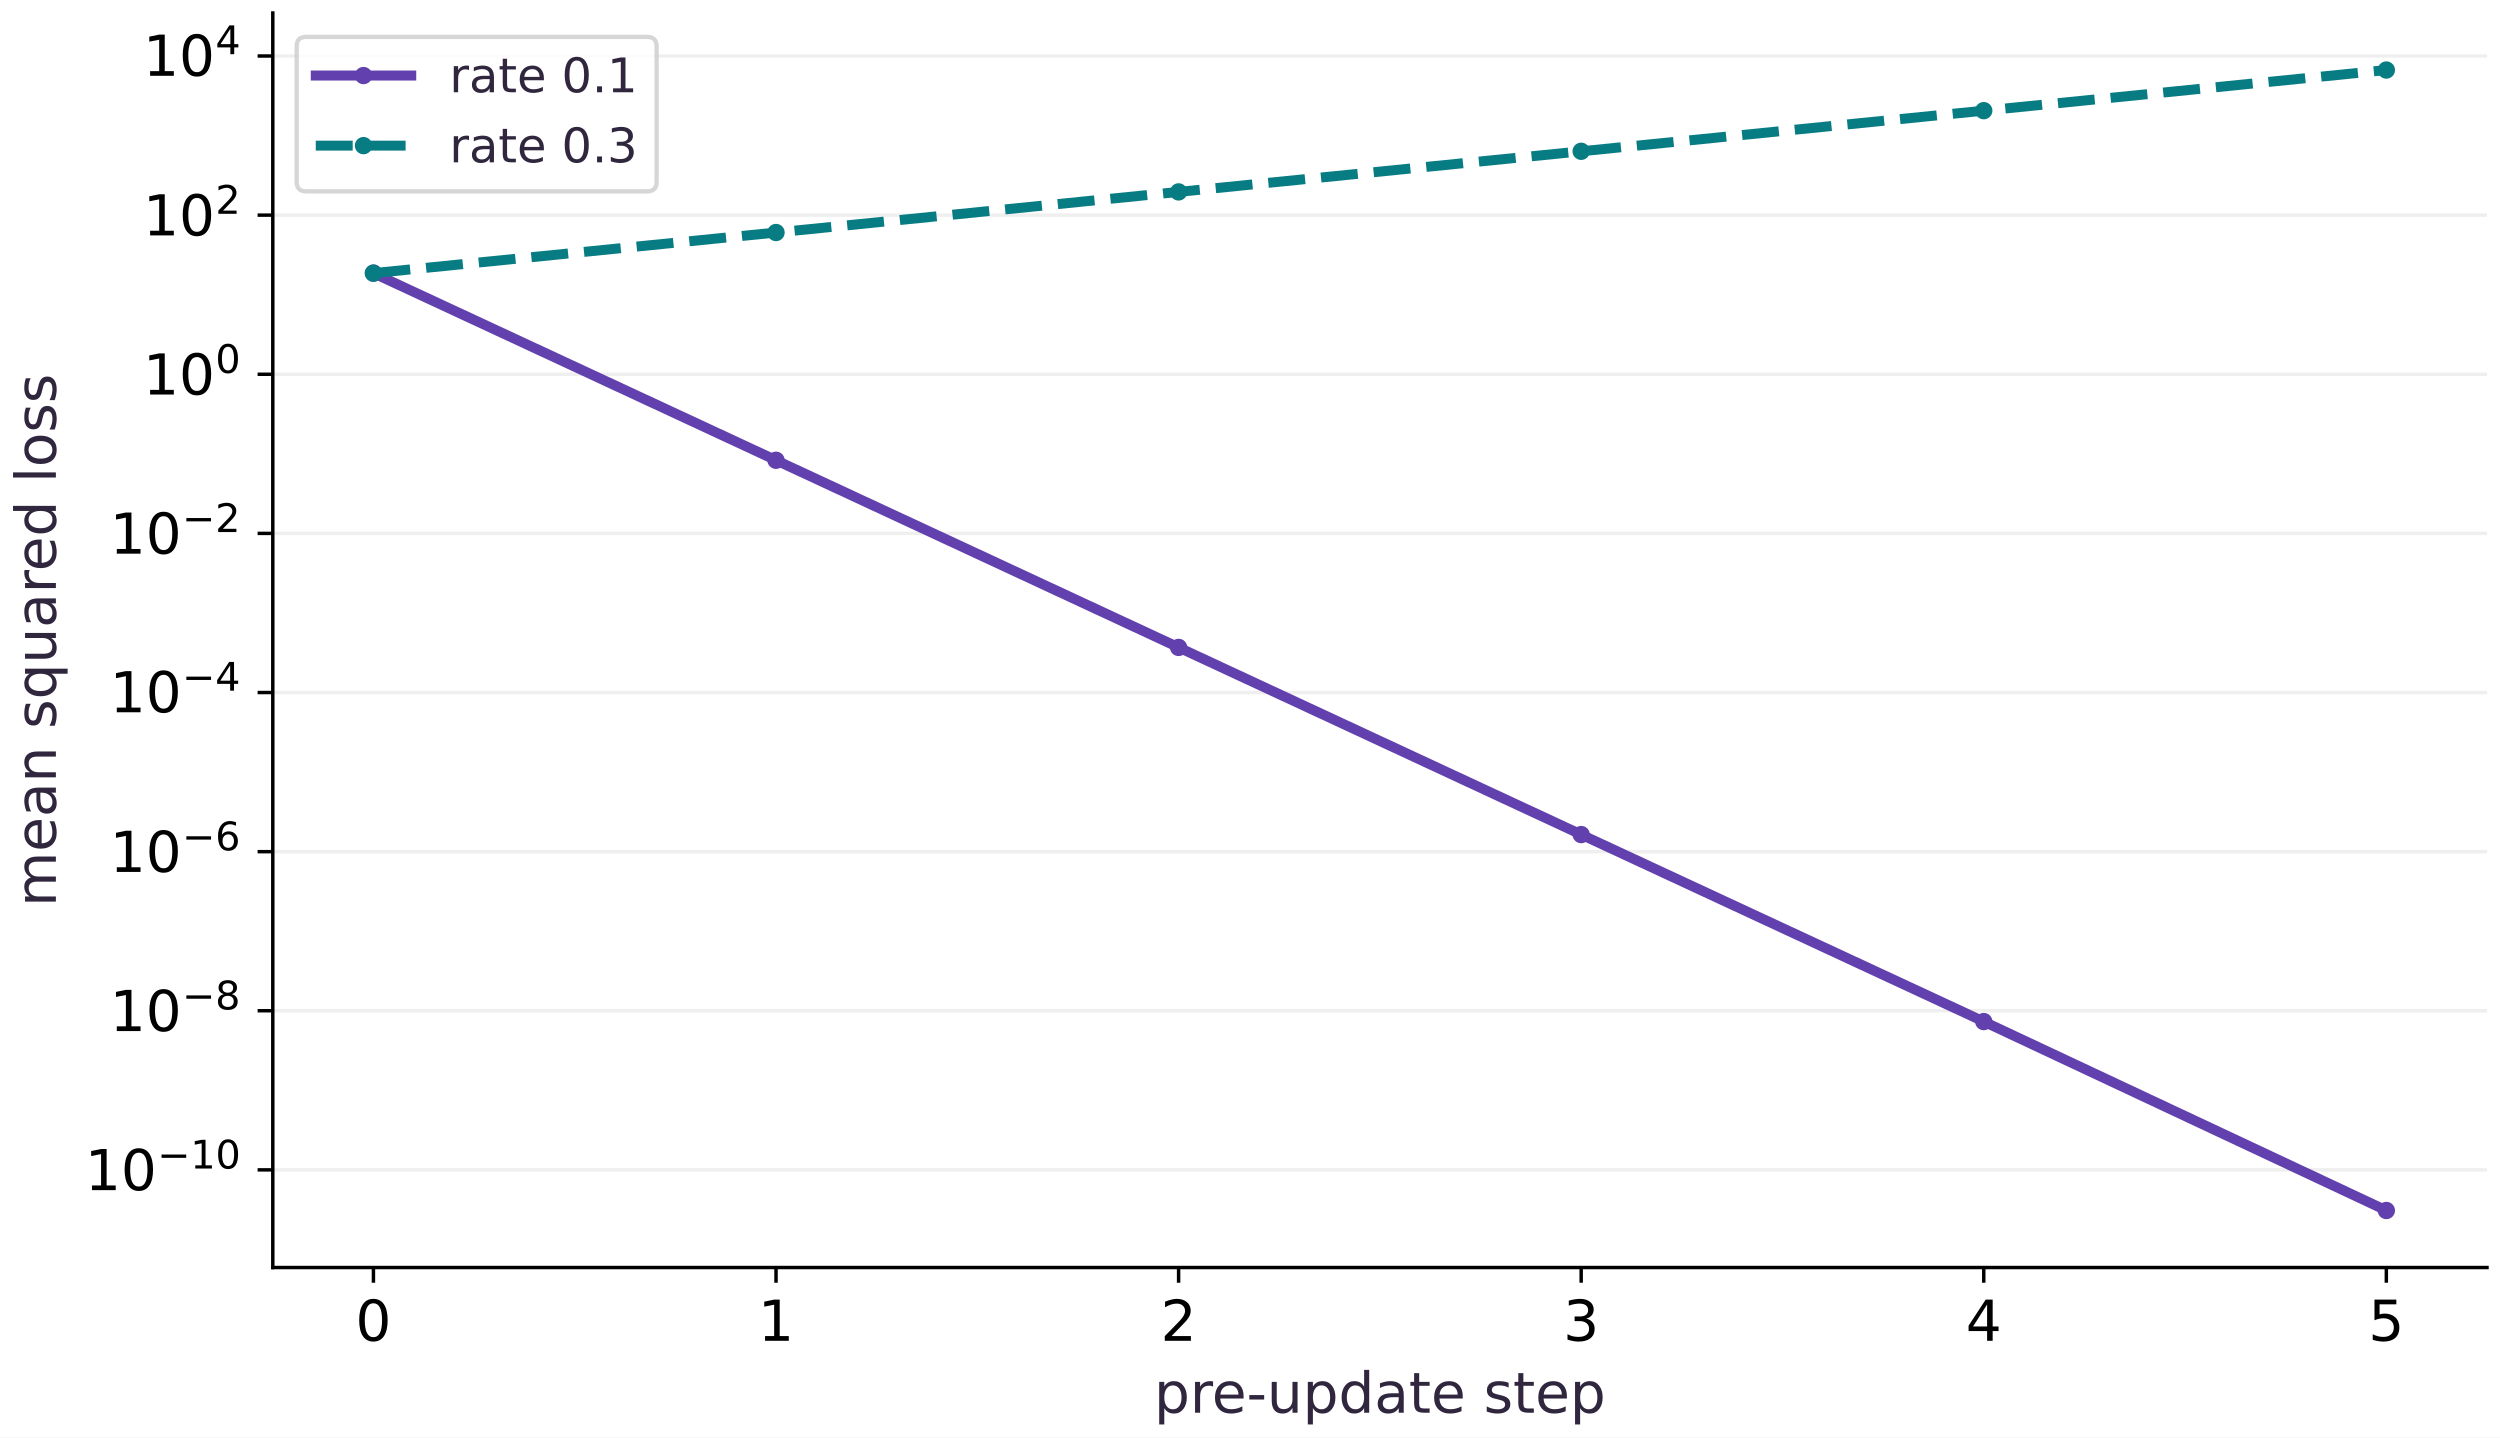
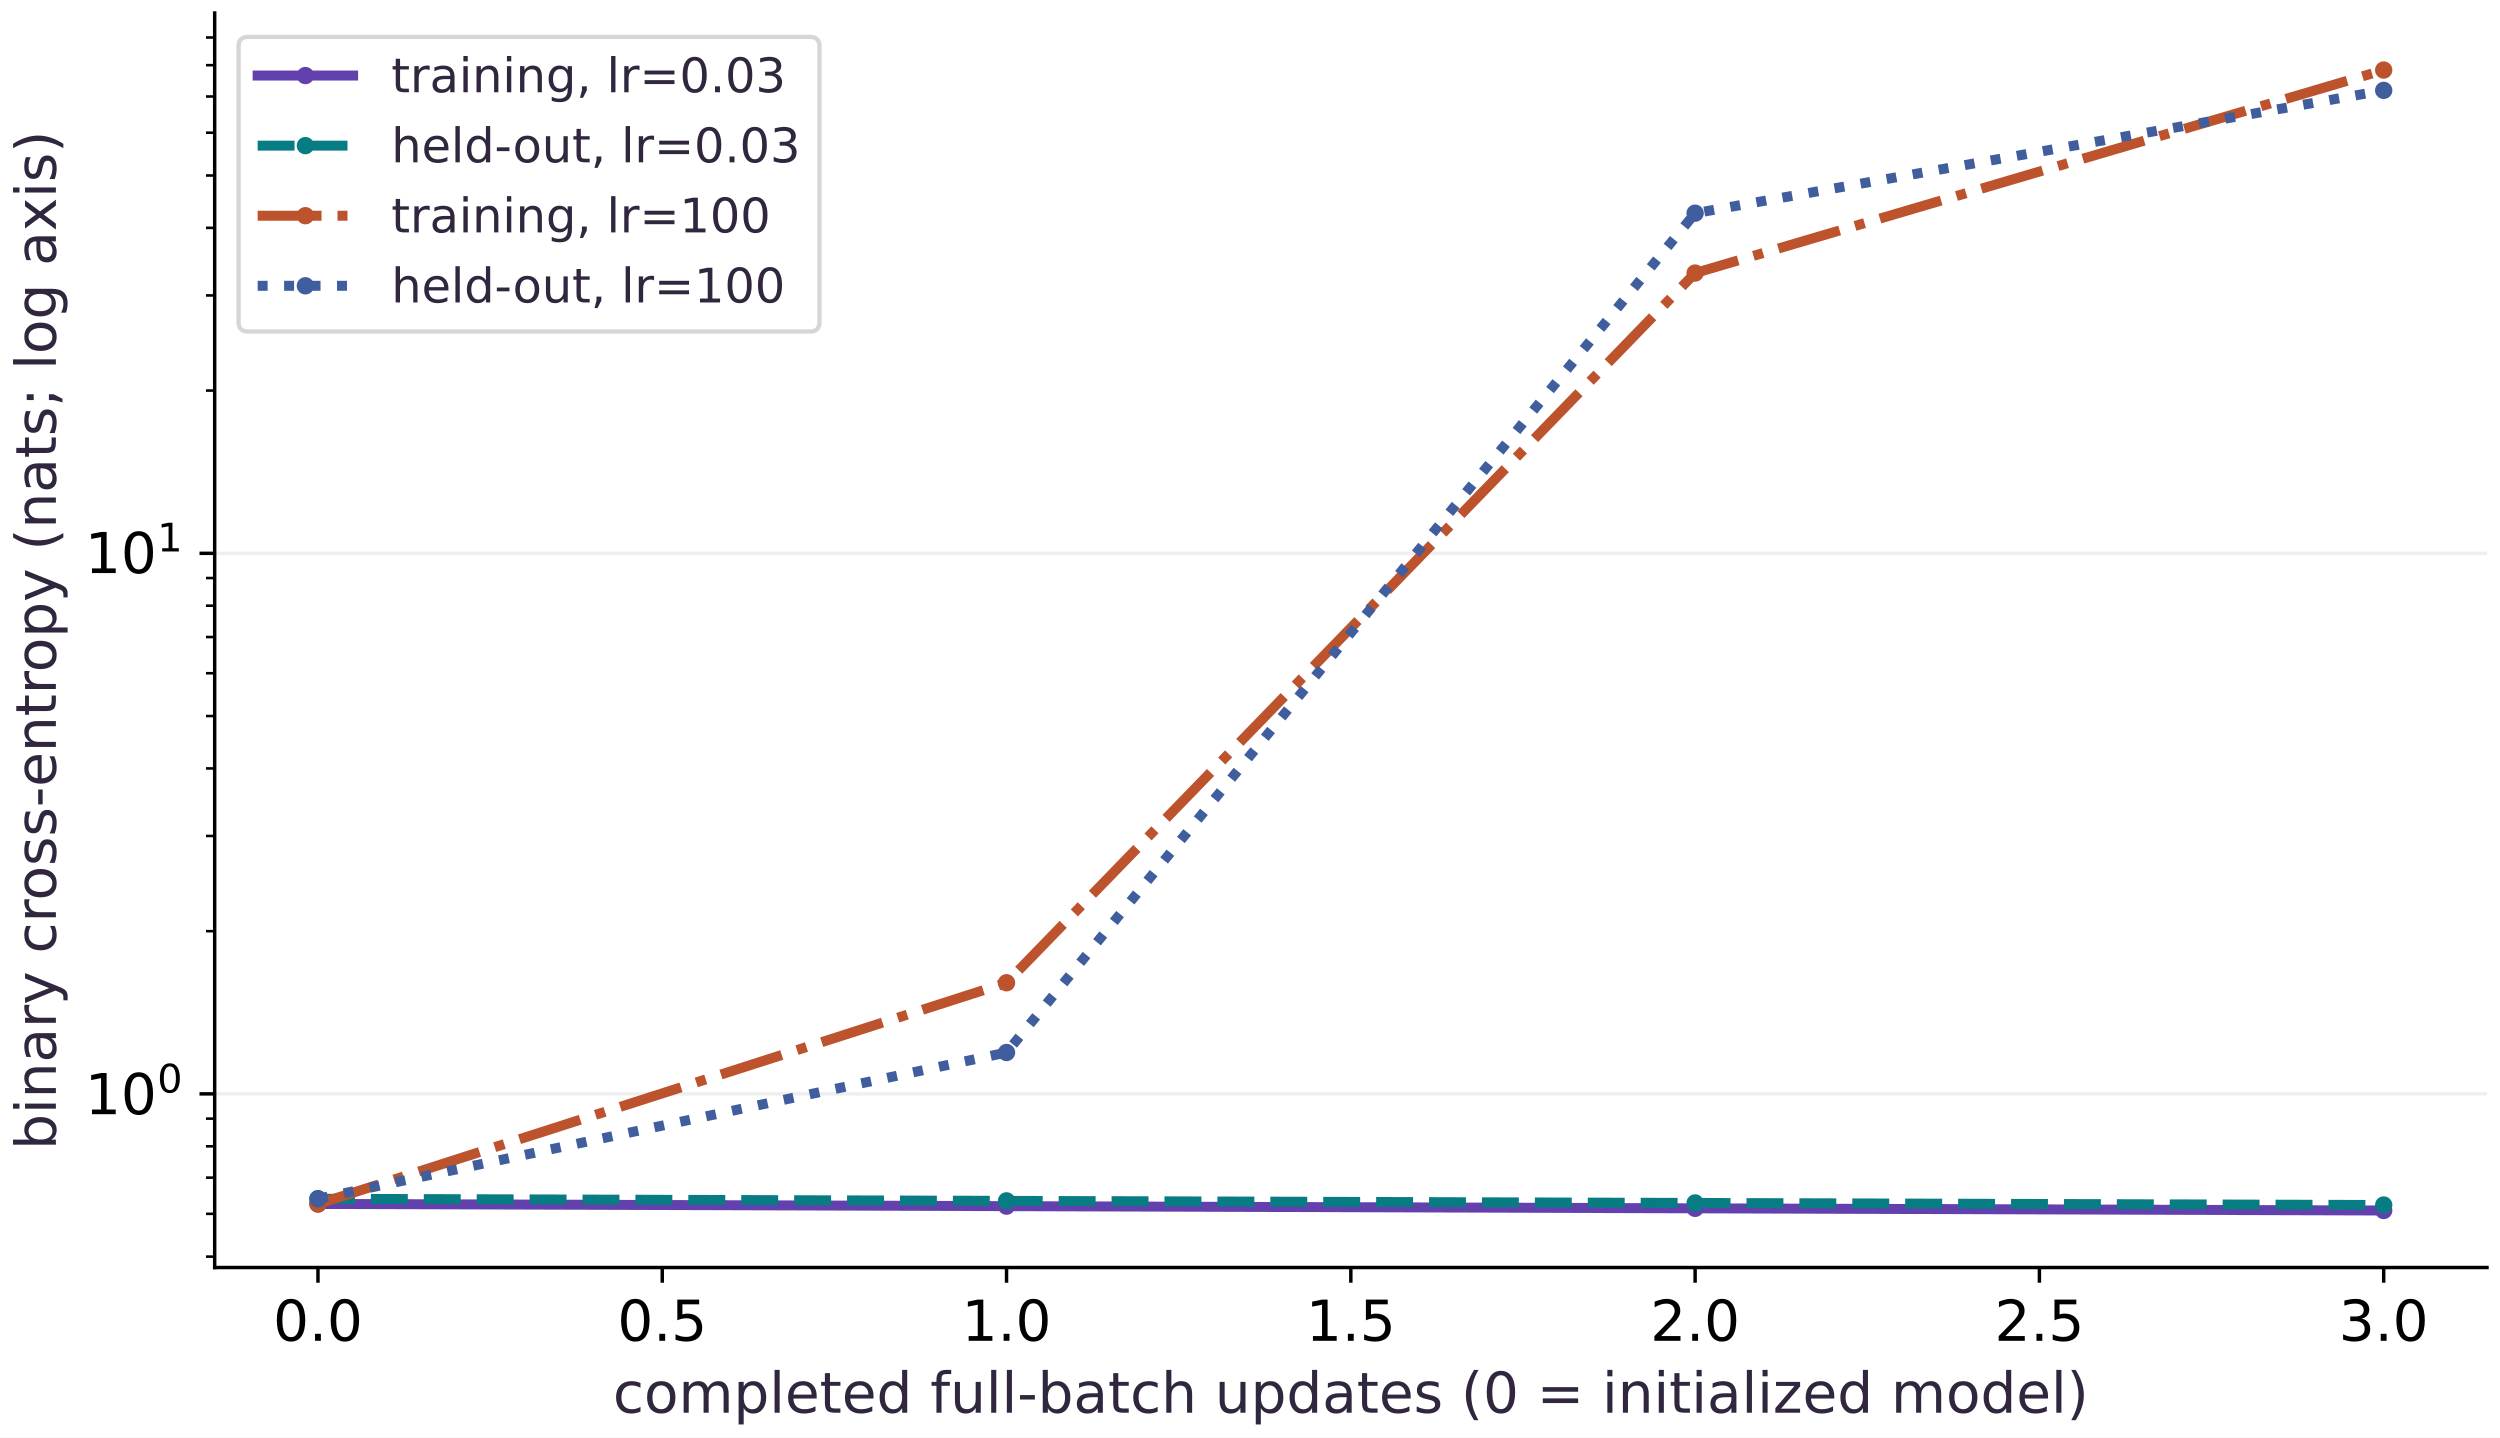
<svg xmlns="http://www.w3.org/2000/svg" xmlns:xlink="http://www.w3.org/1999/xlink" width="576pt" height="331.2pt" viewBox="0 0 576 331.2" version="1.1">
  <defs>
    <style type="text/css">*{stroke-linejoin: round; stroke-linecap: butt}</style>
  </defs>
  <g id="figure_1">
    <g id="patch_1">
      <path d="M 0 331.2 L 576 331.2 L 576 0 L 0 0 z " style="fill: #ffffff" />
    </g>
    <g id="axes_1">
      <g id="patch_2">
-         <path d="M 62.852 292.037 L 573 292.037 L 573 3 L 62.852 3 z " style="fill: #ffffff" />
+         <path d="M 49.462 292.037 L 573 292.037 L 573 3 L 49.462 3 z " style="fill: #ffffff" />
      </g>
      <g id="matplotlib.axis_1">
        <g id="xtick_1">
          <g id="line2d_1">
            <defs>
              <path id="m04e8981693" d="M 0 0 L 0 3.5 " style="stroke: #000000; stroke-width: 0.8" />
            </defs>
            <g>
-               <use xlink:href="#m04e8981693" x="86.04" y="292.037" style="stroke: #000000; stroke-width: 0.8" />
+               <use xlink:href="#m04e8981693" x="73.259" y="292.037" style="stroke: #000000; stroke-width: 0.8" />
            </g>
          </g>
          <g id="text_1">
-             <text style="font-size: 13px; font-family: 'DejaVu Sans'; text-anchor: middle" x="86.04" y="308.915" transform="rotate(-0 86.04035 308.9146)">0</text>
+             <text style="font-size: 13px; font-family: 'DejaVu Sans'; text-anchor: middle" x="73.259" y="308.915" transform="rotate(-0 73.25898 308.9146)">0.0</text>
          </g>
        </g>
        <g id="xtick_2">
          <g id="line2d_2">
            <g>
-               <use xlink:href="#m04e8981693" x="178.795" y="292.037" style="stroke: #000000; stroke-width: 0.8" />
+               <use xlink:href="#m04e8981693" x="152.583" y="292.037" style="stroke: #000000; stroke-width: 0.8" />
            </g>
          </g>
          <g id="text_2">
-             <text style="font-size: 13px; font-family: 'DejaVu Sans'; text-anchor: middle" x="178.795" y="308.915" transform="rotate(-0 178.7945 308.9146)">1</text>
+             <text style="font-size: 13px; font-family: 'DejaVu Sans'; text-anchor: middle" x="152.583" y="308.915" transform="rotate(-0 152.5829 308.9146)">0.5</text>
          </g>
        </g>
        <g id="xtick_3">
          <g id="line2d_3">
            <g>
-               <use xlink:href="#m04e8981693" x="271.549" y="292.037" style="stroke: #000000; stroke-width: 0.8" />
+               <use xlink:href="#m04e8981693" x="231.907" y="292.037" style="stroke: #000000; stroke-width: 0.8" />
            </g>
          </g>
          <g id="text_3">
-             <text style="font-size: 13px; font-family: 'DejaVu Sans'; text-anchor: middle" x="271.549" y="308.915" transform="rotate(-0 271.5487 308.9146)">2</text>
+             <text style="font-size: 13px; font-family: 'DejaVu Sans'; text-anchor: middle" x="231.907" y="308.915" transform="rotate(-0 231.9068 308.9146)">1.0</text>
          </g>
        </g>
        <g id="xtick_4">
          <g id="line2d_4">
            <g>
-               <use xlink:href="#m04e8981693" x="364.303" y="292.037" style="stroke: #000000; stroke-width: 0.8" />
+               <use xlink:href="#m04e8981693" x="311.231" y="292.037" style="stroke: #000000; stroke-width: 0.8" />
            </g>
          </g>
          <g id="text_4">
-             <text style="font-size: 13px; font-family: 'DejaVu Sans'; text-anchor: middle" x="364.303" y="308.915" transform="rotate(-0 364.3029 308.9146)">3</text>
+             <text style="font-size: 13px; font-family: 'DejaVu Sans'; text-anchor: middle" x="311.231" y="308.915" transform="rotate(-0 311.2308 308.9146)">1.5</text>
          </g>
        </g>
        <g id="xtick_5">
          <g id="line2d_5">
            <g>
-               <use xlink:href="#m04e8981693" x="457.057" y="292.037" style="stroke: #000000; stroke-width: 0.8" />
+               <use xlink:href="#m04e8981693" x="390.555" y="292.037" style="stroke: #000000; stroke-width: 0.8" />
            </g>
          </g>
          <g id="text_5">
-             <text style="font-size: 13px; font-family: 'DejaVu Sans'; text-anchor: middle" x="457.057" y="308.915" transform="rotate(-0 457.057 308.9146)">4</text>
+             <text style="font-size: 13px; font-family: 'DejaVu Sans'; text-anchor: middle" x="390.555" y="308.915" transform="rotate(-0 390.5547 308.9146)">2.0</text>
          </g>
        </g>
        <g id="xtick_6">
          <g id="line2d_6">
            <g>
-               <use xlink:href="#m04e8981693" x="549.811" y="292.037" style="stroke: #000000; stroke-width: 0.8" />
+               <use xlink:href="#m04e8981693" x="469.879" y="292.037" style="stroke: #000000; stroke-width: 0.8" />
            </g>
          </g>
          <g id="text_6">
-             <text style="font-size: 13px; font-family: 'DejaVu Sans'; text-anchor: middle" x="549.811" y="308.915" transform="rotate(-0 549.8112 308.9146)">5</text>
-           </g>
-         </g>
-         <g id="text_7">
-           <text style="font-size: 13px; font-family: 'DejaVu Sans'; text-anchor: middle; fill: #30273e" x="317.926" y="325.496" transform="rotate(-0 317.9258 325.4962)">pre-update step</text>
+             <text style="font-size: 13px; font-family: 'DejaVu Sans'; text-anchor: middle" x="469.879" y="308.915" transform="rotate(-0 469.8786 308.9146)">2.5</text>
+           </g>
+         </g>
+         <g id="xtick_7">
+           <g id="line2d_7">
+             <g>
+               <use xlink:href="#m04e8981693" x="549.203" y="292.037" style="stroke: #000000; stroke-width: 0.8" />
+             </g>
+           </g>
+           <g id="text_7">
+             <text style="font-size: 13px; font-family: 'DejaVu Sans'; text-anchor: middle" x="549.203" y="308.915" transform="rotate(-0 549.2026 308.9146)">3.0</text>
+           </g>
+         </g>
+         <g id="text_8">
+           <text style="font-size: 13px; font-family: 'DejaVu Sans'; text-anchor: middle; fill: #30273e" x="311.231" y="325.496" transform="rotate(-0 311.2308 325.4962)">completed full-batch updates (0 = initialized model)</text>
        </g>
      </g>
      <g id="matplotlib.axis_2">
        <g id="ytick_1">
-           <g id="line2d_7">
-             <path d="M 62.852 269.54 L 573 269.54 " clip-path="url(#p629468e921)" style="fill: none; stroke: #b0b0b0; stroke-opacity: 0.2; stroke-width: 0.8; stroke-linecap: square" />
-           </g>
          <g id="line2d_8">
+             <path d="M 49.462 252.034 L 573 252.034 " clip-path="url(#pb15aa6cd50)" style="fill: none; stroke: #b0b0b0; stroke-opacity: 0.2; stroke-width: 0.8; stroke-linecap: square" />
+           </g>
+           <g id="line2d_9">
            <defs>
              <path id="mf2599a71e8" d="M 0 0 L -3.5 0 " style="stroke: #000000; stroke-width: 0.8" />
            </defs>
            <g>
-               <use xlink:href="#mf2599a71e8" x="62.852" y="269.54" style="stroke: #000000; stroke-width: 0.8" />
-             </g>
-           </g>
-           <g id="text_8">
-             <g transform="translate(19.5818 274.4793)">
-               <text>
-                 <tspan x="0" y="-0.264" style="font-size: 13px; font-family: 'DejaVu Sans'">1</tspan>
-                 <tspan x="8.271" y="-0.264" style="font-size: 13px; font-family: 'DejaVu Sans'">0</tspan>
-                 <tspan x="16.666" y="-5.241" style="font-size: 9.1px; font-family: 'DejaVu Sans'">−</tspan>
-                 <tspan x="24.291" y="-5.241" style="font-size: 9.1px; font-family: 'DejaVu Sans'">1</tspan>
-                 <tspan x="30.081" y="-5.241" style="font-size: 9.1px; font-family: 'DejaVu Sans'">0</tspan>
-               </text>
-             </g>
-           </g>
-         </g>
-         <g id="ytick_2">
-           <g id="line2d_9">
-             <path d="M 62.852 232.879 L 573 232.879 " clip-path="url(#p629468e921)" style="fill: none; stroke: #b0b0b0; stroke-opacity: 0.2; stroke-width: 0.8; stroke-linecap: square" />
-           </g>
-           <g id="line2d_10">
-             <g>
-               <use xlink:href="#mf2599a71e8" x="62.852" y="232.879" style="stroke: #000000; stroke-width: 0.8" />
+               <use xlink:href="#mf2599a71e8" x="49.462" y="252.034" style="stroke: #000000; stroke-width: 0.8" />
            </g>
          </g>
          <g id="text_9">
-             <g transform="translate(25.3018 237.8176)">
-               <text>
-                 <tspan x="0" y="-0.264" style="font-size: 13px; font-family: 'DejaVu Sans'">1</tspan>
-                 <tspan x="8.271" y="-0.264" style="font-size: 13px; font-family: 'DejaVu Sans'">0</tspan>
-                 <tspan x="16.666" y="-5.241" style="font-size: 9.1px; font-family: 'DejaVu Sans'">−</tspan>
-                 <tspan x="24.291" y="-5.241" style="font-size: 9.1px; font-family: 'DejaVu Sans'">8</tspan>
-               </text>
-             </g>
-           </g>
-         </g>
-         <g id="ytick_3">
-           <g id="line2d_11">
-             <path d="M 62.852 196.217 L 573 196.217 " clip-path="url(#p629468e921)" style="fill: none; stroke: #b0b0b0; stroke-opacity: 0.2; stroke-width: 0.8; stroke-linecap: square" />
-           </g>
-           <g id="line2d_12">
-             <g>
-               <use xlink:href="#mf2599a71e8" x="62.852" y="196.217" style="stroke: #000000; stroke-width: 0.8" />
-             </g>
-           </g>
-           <g id="text_10">
-             <g transform="translate(25.3018 201.1559)">
-               <text>
-                 <tspan x="0" y="-0.264" style="font-size: 13px; font-family: 'DejaVu Sans'">1</tspan>
-                 <tspan x="8.271" y="-0.264" style="font-size: 13px; font-family: 'DejaVu Sans'">0</tspan>
-                 <tspan x="16.666" y="-5.241" style="font-size: 9.1px; font-family: 'DejaVu Sans'">−</tspan>
-                 <tspan x="24.291" y="-5.241" style="font-size: 9.1px; font-family: 'DejaVu Sans'">6</tspan>
-               </text>
-             </g>
-           </g>
-         </g>
-         <g id="ytick_4">
-           <g id="line2d_13">
-             <path d="M 62.852 159.555 L 573 159.555 " clip-path="url(#p629468e921)" style="fill: none; stroke: #b0b0b0; stroke-opacity: 0.2; stroke-width: 0.8; stroke-linecap: square" />
-           </g>
-           <g id="line2d_14">
-             <g>
-               <use xlink:href="#mf2599a71e8" x="62.852" y="159.555" style="stroke: #000000; stroke-width: 0.8" />
-             </g>
-           </g>
-           <g id="text_11">
-             <g transform="translate(25.3018 164.4941)">
-               <text>
-                 <tspan x="0" y="-0.384" style="font-size: 13px; font-family: 'DejaVu Sans'">1</tspan>
-                 <tspan x="8.271" y="-0.384" style="font-size: 13px; font-family: 'DejaVu Sans'">0</tspan>
-                 <tspan x="16.666" y="-5.361" style="font-size: 9.1px; font-family: 'DejaVu Sans'">−</tspan>
-                 <tspan x="24.291" y="-5.361" style="font-size: 9.1px; font-family: 'DejaVu Sans'">4</tspan>
-               </text>
-             </g>
-           </g>
-         </g>
-         <g id="ytick_5">
-           <g id="line2d_15">
-             <path d="M 62.852 122.893 L 573 122.893 " clip-path="url(#p629468e921)" style="fill: none; stroke: #b0b0b0; stroke-opacity: 0.2; stroke-width: 0.8; stroke-linecap: square" />
-           </g>
-           <g id="line2d_16">
-             <g>
-               <use xlink:href="#mf2599a71e8" x="62.852" y="122.893" style="stroke: #000000; stroke-width: 0.8" />
-             </g>
-           </g>
-           <g id="text_12">
-             <g transform="translate(25.3018 127.8324)">
-               <text>
-                 <tspan x="0" y="-0.264" style="font-size: 13px; font-family: 'DejaVu Sans'">1</tspan>
-                 <tspan x="8.271" y="-0.264" style="font-size: 13px; font-family: 'DejaVu Sans'">0</tspan>
-                 <tspan x="16.666" y="-5.241" style="font-size: 9.1px; font-family: 'DejaVu Sans'">−</tspan>
-                 <tspan x="24.291" y="-5.241" style="font-size: 9.1px; font-family: 'DejaVu Sans'">2</tspan>
-               </text>
-             </g>
-           </g>
-         </g>
-         <g id="ytick_6">
-           <g id="line2d_17">
-             <path d="M 62.852 86.232 L 573 86.232 " clip-path="url(#p629468e921)" style="fill: none; stroke: #b0b0b0; stroke-opacity: 0.2; stroke-width: 0.8; stroke-linecap: square" />
-           </g>
-           <g id="line2d_18">
-             <g>
-               <use xlink:href="#mf2599a71e8" x="62.852" y="86.232" style="stroke: #000000; stroke-width: 0.8" />
-             </g>
-           </g>
-           <g id="text_13">
-             <g transform="translate(32.9718 91.17067)">
+             <g transform="translate(19.5818 256.9732)">
              <text>
                <tspan x="0" y="-0.264" style="font-size: 13px; font-family: 'DejaVu Sans'">1</tspan>
                <tspan x="8.271" y="-0.264" style="font-size: 13px; font-family: 'DejaVu Sans'">0</tspan>
                <tspan x="16.666" y="-5.241" style="font-size: 9.1px; font-family: 'DejaVu Sans'">0</tspan>
              </text>
            </g>
          </g>
        </g>
-         <g id="ytick_7">
-           <g id="line2d_19">
-             <path d="M 62.852 49.57 L 573 49.57 " clip-path="url(#p629468e921)" style="fill: none; stroke: #b0b0b0; stroke-opacity: 0.2; stroke-width: 0.8; stroke-linecap: square" />
-           </g>
-           <g id="line2d_20">
-             <g>
-               <use xlink:href="#mf2599a71e8" x="62.852" y="49.57" style="stroke: #000000; stroke-width: 0.8" />
-             </g>
-           </g>
-           <g id="text_14">
-             <g transform="translate(32.9718 54.50894)">
-               <text>
-                 <tspan x="0" y="-0.264" style="font-size: 13px; font-family: 'DejaVu Sans'">1</tspan>
-                 <tspan x="8.271" y="-0.264" style="font-size: 13px; font-family: 'DejaVu Sans'">0</tspan>
-                 <tspan x="16.666" y="-5.241" style="font-size: 9.1px; font-family: 'DejaVu Sans'">2</tspan>
-               </text>
-             </g>
-           </g>
-         </g>
-         <g id="ytick_8">
-           <g id="line2d_21">
-             <path d="M 62.852 12.908 L 573 12.908 " clip-path="url(#p629468e921)" style="fill: none; stroke: #b0b0b0; stroke-opacity: 0.2; stroke-width: 0.8; stroke-linecap: square" />
-           </g>
-           <g id="line2d_22">
-             <g>
-               <use xlink:href="#mf2599a71e8" x="62.852" y="12.908" style="stroke: #000000; stroke-width: 0.8" />
-             </g>
-           </g>
-           <g id="text_15">
-             <g transform="translate(32.9718 17.84721)">
+         <g id="ytick_2">
+           <g id="line2d_10">
+             <path d="M 49.462 127.487 L 573 127.487 " clip-path="url(#pb15aa6cd50)" style="fill: none; stroke: #b0b0b0; stroke-opacity: 0.2; stroke-width: 0.8; stroke-linecap: square" />
+           </g>
+           <g id="line2d_11">
+             <g>
+               <use xlink:href="#mf2599a71e8" x="49.462" y="127.487" style="stroke: #000000; stroke-width: 0.8" />
+             </g>
+           </g>
+           <g id="text_10">
+             <g transform="translate(19.5818 132.4255)">
              <text>
                <tspan x="0" y="-0.384" style="font-size: 13px; font-family: 'DejaVu Sans'">1</tspan>
                <tspan x="8.271" y="-0.384" style="font-size: 13px; font-family: 'DejaVu Sans'">0</tspan>
-                 <tspan x="16.666" y="-5.361" style="font-size: 9.1px; font-family: 'DejaVu Sans'">4</tspan>
+                 <tspan x="16.666" y="-5.361" style="font-size: 9.1px; font-family: 'DejaVu Sans'">1</tspan>
              </text>
            </g>
          </g>
        </g>
-         <g id="text_16">
-           <text style="font-size: 13px; font-family: 'DejaVu Sans'; text-anchor: middle; fill: #30273e" x="12.878" y="147.518" transform="rotate(-90 12.87821 147.5184)">mean squared loss</text>
-         </g>
-       </g>
-       <g id="line2d_23">
-         <path d="M 86.04 62.932 L 178.795 106.049 L 271.549 149.167 L 364.303 192.285 L 457.057 235.373 L 549.811 278.899 " clip-path="url(#p629468e921)" style="fill: none; stroke: #6240ad; stroke-width: 2.3; stroke-linecap: square" />
+         <g id="ytick_3">
+           <g id="line2d_12">
+             <defs>
+               <path id="m90aa309c27" d="M 0 0 L -2 0 " style="stroke: #000000; stroke-width: 0.6" />
+             </defs>
+             <g>
+               <use xlink:href="#m90aa309c27" x="49.462" y="289.527" style="stroke: #000000; stroke-width: 0.6" />
+             </g>
+           </g>
+         </g>
+         <g id="ytick_4">
+           <g id="line2d_13">
+             <g>
+               <use xlink:href="#m90aa309c27" x="49.462" y="279.665" style="stroke: #000000; stroke-width: 0.6" />
+             </g>
+           </g>
+         </g>
+         <g id="ytick_5">
+           <g id="line2d_14">
+             <g>
+               <use xlink:href="#m90aa309c27" x="49.462" y="271.327" style="stroke: #000000; stroke-width: 0.6" />
+             </g>
+           </g>
+         </g>
+         <g id="ytick_6">
+           <g id="line2d_15">
+             <g>
+               <use xlink:href="#m90aa309c27" x="49.462" y="264.104" style="stroke: #000000; stroke-width: 0.6" />
+             </g>
+           </g>
+         </g>
+         <g id="ytick_7">
+           <g id="line2d_16">
+             <g>
+               <use xlink:href="#m90aa309c27" x="49.462" y="257.733" style="stroke: #000000; stroke-width: 0.6" />
+             </g>
+           </g>
+         </g>
+         <g id="ytick_8">
+           <g id="line2d_17">
+             <g>
+               <use xlink:href="#m90aa309c27" x="49.462" y="214.542" style="stroke: #000000; stroke-width: 0.6" />
+             </g>
+           </g>
+         </g>
+         <g id="ytick_9">
+           <g id="line2d_18">
+             <g>
+               <use xlink:href="#m90aa309c27" x="49.462" y="192.61" style="stroke: #000000; stroke-width: 0.6" />
+             </g>
+           </g>
+         </g>
+         <g id="ytick_10">
+           <g id="line2d_19">
+             <g>
+               <use xlink:href="#m90aa309c27" x="49.462" y="177.049" style="stroke: #000000; stroke-width: 0.6" />
+             </g>
+           </g>
+         </g>
+         <g id="ytick_11">
+           <g id="line2d_20">
+             <g>
+               <use xlink:href="#m90aa309c27" x="49.462" y="164.979" style="stroke: #000000; stroke-width: 0.6" />
+             </g>
+           </g>
+         </g>
+         <g id="ytick_12">
+           <g id="line2d_21">
+             <g>
+               <use xlink:href="#m90aa309c27" x="49.462" y="155.117" style="stroke: #000000; stroke-width: 0.6" />
+             </g>
+           </g>
+         </g>
+         <g id="ytick_13">
+           <g id="line2d_22">
+             <g>
+               <use xlink:href="#m90aa309c27" x="49.462" y="146.779" style="stroke: #000000; stroke-width: 0.6" />
+             </g>
+           </g>
+         </g>
+         <g id="ytick_14">
+           <g id="line2d_23">
+             <g>
+               <use xlink:href="#m90aa309c27" x="49.462" y="139.556" style="stroke: #000000; stroke-width: 0.6" />
+             </g>
+           </g>
+         </g>
+         <g id="ytick_15">
+           <g id="line2d_24">
+             <g>
+               <use xlink:href="#m90aa309c27" x="49.462" y="133.186" style="stroke: #000000; stroke-width: 0.6" />
+             </g>
+           </g>
+         </g>
+         <g id="ytick_16">
+           <g id="line2d_25">
+             <g>
+               <use xlink:href="#m90aa309c27" x="49.462" y="89.994" style="stroke: #000000; stroke-width: 0.6" />
+             </g>
+           </g>
+         </g>
+         <g id="ytick_17">
+           <g id="line2d_26">
+             <g>
+               <use xlink:href="#m90aa309c27" x="49.462" y="68.062" style="stroke: #000000; stroke-width: 0.6" />
+             </g>
+           </g>
+         </g>
+         <g id="ytick_18">
+           <g id="line2d_27">
+             <g>
+               <use xlink:href="#m90aa309c27" x="49.462" y="52.501" style="stroke: #000000; stroke-width: 0.6" />
+             </g>
+           </g>
+         </g>
+         <g id="ytick_19">
+           <g id="line2d_28">
+             <g>
+               <use xlink:href="#m90aa309c27" x="49.462" y="40.431" style="stroke: #000000; stroke-width: 0.6" />
+             </g>
+           </g>
+         </g>
+         <g id="ytick_20">
+           <g id="line2d_29">
+             <g>
+               <use xlink:href="#m90aa309c27" x="49.462" y="30.57" style="stroke: #000000; stroke-width: 0.6" />
+             </g>
+           </g>
+         </g>
+         <g id="ytick_21">
+           <g id="line2d_30">
+             <g>
+               <use xlink:href="#m90aa309c27" x="49.462" y="22.231" style="stroke: #000000; stroke-width: 0.6" />
+             </g>
+           </g>
+         </g>
+         <g id="ytick_22">
+           <g id="line2d_31">
+             <g>
+               <use xlink:href="#m90aa309c27" x="49.462" y="15.009" style="stroke: #000000; stroke-width: 0.6" />
+             </g>
+           </g>
+         </g>
+         <g id="ytick_23">
+           <g id="line2d_32">
+             <g>
+               <use xlink:href="#m90aa309c27" x="49.462" y="8.638" style="stroke: #000000; stroke-width: 0.6" />
+             </g>
+           </g>
+         </g>
+         <g id="text_11">
+           <text style="font-size: 13px; font-family: 'DejaVu Sans'; text-anchor: middle; fill: #30273e" x="12.878" y="147.518" transform="rotate(-90 12.87821 147.5184)">binary cross-entropy (nats; log axis)</text>
+         </g>
+       </g>
+       <g id="line2d_33">
+         <path d="M 73.259 277.391 L 231.907 277.897 L 390.555 278.4 L 549.203 278.899 " clip-path="url(#pb15aa6cd50)" style="fill: none; stroke: #6240ad; stroke-width: 2.3; stroke-linecap: square" />
        <defs>
          <path id="mc9a8bdcae9" d="M 0 1.5 C 0.398 1.5 0.779 1.342 1.061 1.061 C 1.342 0.779 1.5 0.398 1.5 0 C 1.5 -0.398 1.342 -0.779 1.061 -1.061 C 0.779 -1.342 0.398 -1.5 0 -1.5 C -0.398 -1.5 -0.779 -1.342 -1.061 -1.061 C -1.342 -0.779 -1.5 -0.398 -1.5 0 C -1.5 0.398 -1.342 0.779 -1.061 1.061 C -0.779 1.342 -0.398 1.5 0 1.5 z " style="stroke: #6240ad" />
        </defs>
-         <g clip-path="url(#p629468e921)">
-           <use xlink:href="#mc9a8bdcae9" x="86.04" y="62.932" style="fill: #6240ad; stroke: #6240ad" />
-           <use xlink:href="#mc9a8bdcae9" x="178.795" y="106.049" style="fill: #6240ad; stroke: #6240ad" />
-           <use xlink:href="#mc9a8bdcae9" x="271.549" y="149.167" style="fill: #6240ad; stroke: #6240ad" />
-           <use xlink:href="#mc9a8bdcae9" x="364.303" y="192.285" style="fill: #6240ad; stroke: #6240ad" />
-           <use xlink:href="#mc9a8bdcae9" x="457.057" y="235.373" style="fill: #6240ad; stroke: #6240ad" />
-           <use xlink:href="#mc9a8bdcae9" x="549.811" y="278.899" style="fill: #6240ad; stroke: #6240ad" />
-         </g>
-       </g>
-       <g id="line2d_24">
-         <path d="M 86.04 62.932 L 178.795 53.573 L 271.549 44.214 L 364.303 34.856 L 457.057 25.497 L 549.811 16.138 " clip-path="url(#p629468e921)" style="fill: none; stroke-dasharray: 8.51,3.68; stroke-dashoffset: 0; stroke: #087c83; stroke-width: 2.3" />
+         <g clip-path="url(#pb15aa6cd50)">
+           <use xlink:href="#mc9a8bdcae9" x="73.259" y="277.391" style="fill: #6240ad; stroke: #6240ad" />
+           <use xlink:href="#mc9a8bdcae9" x="231.907" y="277.897" style="fill: #6240ad; stroke: #6240ad" />
+           <use xlink:href="#mc9a8bdcae9" x="390.555" y="278.4" style="fill: #6240ad; stroke: #6240ad" />
+           <use xlink:href="#mc9a8bdcae9" x="549.203" y="278.899" style="fill: #6240ad; stroke: #6240ad" />
+         </g>
+       </g>
+       <g id="line2d_34">
+         <path d="M 73.259 276.197 L 231.907 276.68 L 390.555 277.159 L 549.203 277.634 " clip-path="url(#pb15aa6cd50)" style="fill: none; stroke-dasharray: 8.51,3.68; stroke-dashoffset: 0; stroke: #087c83; stroke-width: 2.3" />
        <defs>
          <path id="ma543fb9155" d="M 0 1.5 C 0.398 1.5 0.779 1.342 1.061 1.061 C 1.342 0.779 1.5 0.398 1.5 0 C 1.5 -0.398 1.342 -0.779 1.061 -1.061 C 0.779 -1.342 0.398 -1.5 0 -1.5 C -0.398 -1.5 -0.779 -1.342 -1.061 -1.061 C -1.342 -0.779 -1.5 -0.398 -1.5 0 C -1.5 0.398 -1.342 0.779 -1.061 1.061 C -0.779 1.342 -0.398 1.5 0 1.5 z " style="stroke: #087c83" />
        </defs>
-         <g clip-path="url(#p629468e921)">
-           <use xlink:href="#ma543fb9155" x="86.04" y="62.932" style="fill: #087c83; stroke: #087c83" />
-           <use xlink:href="#ma543fb9155" x="178.795" y="53.573" style="fill: #087c83; stroke: #087c83" />
-           <use xlink:href="#ma543fb9155" x="271.549" y="44.214" style="fill: #087c83; stroke: #087c83" />
-           <use xlink:href="#ma543fb9155" x="364.303" y="34.856" style="fill: #087c83; stroke: #087c83" />
-           <use xlink:href="#ma543fb9155" x="457.057" y="25.497" style="fill: #087c83; stroke: #087c83" />
-           <use xlink:href="#ma543fb9155" x="549.811" y="16.138" style="fill: #087c83; stroke: #087c83" />
+         <g clip-path="url(#pb15aa6cd50)">
+           <use xlink:href="#ma543fb9155" x="73.259" y="276.197" style="fill: #087c83; stroke: #087c83" />
+           <use xlink:href="#ma543fb9155" x="231.907" y="276.68" style="fill: #087c83; stroke: #087c83" />
+           <use xlink:href="#ma543fb9155" x="390.555" y="277.159" style="fill: #087c83; stroke: #087c83" />
+           <use xlink:href="#ma543fb9155" x="549.203" y="277.634" style="fill: #087c83; stroke: #087c83" />
+         </g>
+       </g>
+       <g id="line2d_35">
+         <path d="M 73.259 277.391 L 231.907 226.429 L 390.555 62.911 L 549.203 16.138 " clip-path="url(#pb15aa6cd50)" style="fill: none; stroke-dasharray: 14.72,3.68,2.3,3.68; stroke-dashoffset: 0; stroke: #bc532c; stroke-width: 2.3" />
+         <defs>
+           <path id="m57aa70cfbb" d="M 0 1.5 C 0.398 1.5 0.779 1.342 1.061 1.061 C 1.342 0.779 1.5 0.398 1.5 0 C 1.5 -0.398 1.342 -0.779 1.061 -1.061 C 0.779 -1.342 0.398 -1.5 0 -1.5 C -0.398 -1.5 -0.779 -1.342 -1.061 -1.061 C -1.342 -0.779 -1.5 -0.398 -1.5 0 C -1.5 0.398 -1.342 0.779 -1.061 1.061 C -0.779 1.342 -0.398 1.5 0 1.5 z " style="stroke: #bc532c" />
+         </defs>
+         <g clip-path="url(#pb15aa6cd50)">
+           <use xlink:href="#m57aa70cfbb" x="73.259" y="277.391" style="fill: #bc532c; stroke: #bc532c" />
+           <use xlink:href="#m57aa70cfbb" x="231.907" y="226.429" style="fill: #bc532c; stroke: #bc532c" />
+           <use xlink:href="#m57aa70cfbb" x="390.555" y="62.911" style="fill: #bc532c; stroke: #bc532c" />
+           <use xlink:href="#m57aa70cfbb" x="549.203" y="16.138" style="fill: #bc532c; stroke: #bc532c" />
+         </g>
+       </g>
+       <g id="line2d_36">
+         <path d="M 73.259 276.197 L 231.907 242.495 L 390.555 49.119 L 549.203 20.821 " clip-path="url(#pb15aa6cd50)" style="fill: none; stroke-dasharray: 2.3,3.795; stroke-dashoffset: 0; stroke: #405d9d; stroke-width: 2.3" />
+         <defs>
+           <path id="m476380bdab" d="M 0 1.5 C 0.398 1.5 0.779 1.342 1.061 1.061 C 1.342 0.779 1.5 0.398 1.5 0 C 1.5 -0.398 1.342 -0.779 1.061 -1.061 C 0.779 -1.342 0.398 -1.5 0 -1.5 C -0.398 -1.5 -0.779 -1.342 -1.061 -1.061 C -1.342 -0.779 -1.5 -0.398 -1.5 0 C -1.5 0.398 -1.342 0.779 -1.061 1.061 C -0.779 1.342 -0.398 1.5 0 1.5 z " style="stroke: #405d9d" />
+         </defs>
+         <g clip-path="url(#pb15aa6cd50)">
+           <use xlink:href="#m476380bdab" x="73.259" y="276.197" style="fill: #405d9d; stroke: #405d9d" />
+           <use xlink:href="#m476380bdab" x="231.907" y="242.495" style="fill: #405d9d; stroke: #405d9d" />
+           <use xlink:href="#m476380bdab" x="390.555" y="49.119" style="fill: #405d9d; stroke: #405d9d" />
+           <use xlink:href="#m476380bdab" x="549.203" y="20.821" style="fill: #405d9d; stroke: #405d9d" />
        </g>
      </g>
      <g id="patch_3">
-         <path d="M 62.852 292.037 L 62.852 3 " style="fill: none; stroke: #000000; stroke-width: 0.8; stroke-linejoin: miter; stroke-linecap: square" />
+         <path d="M 49.462 292.037 L 49.462 3 " style="fill: none; stroke: #000000; stroke-width: 0.8; stroke-linejoin: miter; stroke-linecap: square" />
      </g>
      <g id="patch_4">
-         <path d="M 62.852 292.037 L 573 292.037 " style="fill: none; stroke: #000000; stroke-width: 0.8; stroke-linejoin: miter; stroke-linecap: square" />
+         <path d="M 49.462 292.037 L 573 292.037 " style="fill: none; stroke: #000000; stroke-width: 0.8; stroke-linejoin: miter; stroke-linecap: square" />
      </g>
      <g id="legend_1">
        <g id="patch_5">
-           <path d="M 70.552 44.092 L 149.085 44.092 Q 151.285 44.092 151.285 41.892 L 151.285 10.7 Q 151.285 8.5 149.085 8.5 L 70.552 8.5 Q 68.352 8.5 68.352 10.7 L 68.352 41.892 Q 68.352 44.092 70.552 44.092 z " style="fill: #ffffff; opacity: 0.8; stroke: #cccccc; stroke-linejoin: miter" />
-         </g>
-         <g id="line2d_25">
-           <path d="M 72.752 17.409 L 83.752 17.409 L 94.752 17.409 " style="fill: none; stroke: #6240ad; stroke-width: 2.3; stroke-linecap: square" />
+           <path d="M 57.162 76.384 L 186.609 76.384 Q 188.809 76.384 188.809 74.184 L 188.809 10.7 Q 188.809 8.5 186.609 8.5 L 57.162 8.5 Q 54.962 8.5 54.962 10.7 L 54.962 74.184 Q 54.962 76.384 57.162 76.384 z " style="fill: #ffffff; opacity: 0.8; stroke: #cccccc; stroke-linejoin: miter" />
+         </g>
+         <g id="line2d_37">
+           <path d="M 59.362 17.409 L 70.362 17.409 L 81.362 17.409 " style="fill: none; stroke: #6240ad; stroke-width: 2.3; stroke-linecap: square" />
          <g>
-             <use xlink:href="#mc9a8bdcae9" x="83.752" y="17.409" style="fill: #6240ad; stroke: #6240ad" />
-           </g>
-         </g>
-         <g id="text_17">
-           <text style="font-size: 11px; font-family: 'DejaVu Sans'; text-anchor: start; fill: #30273e" x="103.552" y="21.259" transform="rotate(-0 103.5518 21.25852)">rate 0.1</text>
-         </g>
-         <g id="line2d_26">
-           <path d="M 72.752 33.554 L 83.752 33.554 L 94.752 33.554 " style="fill: none; stroke-dasharray: 8.51,3.68; stroke-dashoffset: 0; stroke: #087c83; stroke-width: 2.3" />
+             <use xlink:href="#mc9a8bdcae9" x="70.362" y="17.409" style="fill: #6240ad; stroke: #6240ad" />
+           </g>
+         </g>
+         <g id="text_12">
+           <text style="font-size: 11px; font-family: 'DejaVu Sans'; text-anchor: start; fill: #30273e" x="90.162" y="21.259" transform="rotate(-0 90.1618 21.25852)">training, lr=0.03</text>
+         </g>
+         <g id="line2d_38">
+           <path d="M 59.362 33.554 L 70.362 33.554 L 81.362 33.554 " style="fill: none; stroke-dasharray: 8.51,3.68; stroke-dashoffset: 0; stroke: #087c83; stroke-width: 2.3" />
          <g>
-             <use xlink:href="#ma543fb9155" x="83.752" y="33.554" style="fill: #087c83; stroke: #087c83" />
-           </g>
-         </g>
-         <g id="text_18">
-           <text style="font-size: 11px; font-family: 'DejaVu Sans'; text-anchor: start; fill: #30273e" x="103.552" y="37.404" transform="rotate(-0 103.5518 37.40446)">rate 0.3</text>
+             <use xlink:href="#ma543fb9155" x="70.362" y="33.554" style="fill: #087c83; stroke: #087c83" />
+           </g>
+         </g>
+         <g id="text_13">
+           <text style="font-size: 11px; font-family: 'DejaVu Sans'; text-anchor: start; fill: #30273e" x="90.162" y="37.404" transform="rotate(-0 90.1618 37.40446)">held-out, lr=0.03</text>
+         </g>
+         <g id="line2d_39">
+           <path d="M 59.362 49.7 L 70.362 49.7 L 81.362 49.7 " style="fill: none; stroke-dasharray: 14.72,3.68,2.3,3.68; stroke-dashoffset: 0; stroke: #bc532c; stroke-width: 2.3" />
+           <g>
+             <use xlink:href="#m57aa70cfbb" x="70.362" y="49.7" style="fill: #bc532c; stroke: #bc532c" />
+           </g>
+         </g>
+         <g id="text_14">
+           <text style="font-size: 11px; font-family: 'DejaVu Sans'; text-anchor: start; fill: #30273e" x="90.162" y="53.55" transform="rotate(-0 90.1618 53.5504)">training, lr=100</text>
+         </g>
+         <g id="line2d_40">
+           <path d="M 59.362 65.846 L 70.362 65.846 L 81.362 65.846 " style="fill: none; stroke-dasharray: 2.3,3.795; stroke-dashoffset: 0; stroke: #405d9d; stroke-width: 2.3" />
+           <g>
+             <use xlink:href="#m476380bdab" x="70.362" y="65.846" style="fill: #405d9d; stroke: #405d9d" />
+           </g>
+         </g>
+         <g id="text_15">
+           <text style="font-size: 11px; font-family: 'DejaVu Sans'; text-anchor: start; fill: #30273e" x="90.162" y="69.696" transform="rotate(-0 90.1618 69.69633)">held-out, lr=100</text>
        </g>
      </g>
    </g>
  </g>
  <defs>
-     <clipPath id="p629468e921">
-       <rect x="62.852" y="3" width="510.148" height="289.036" />
+     <clipPath id="pb15aa6cd50">
+       <rect x="49.462" y="3" width="523.538" height="289.036" />
    </clipPath>
  </defs>
</svg>
